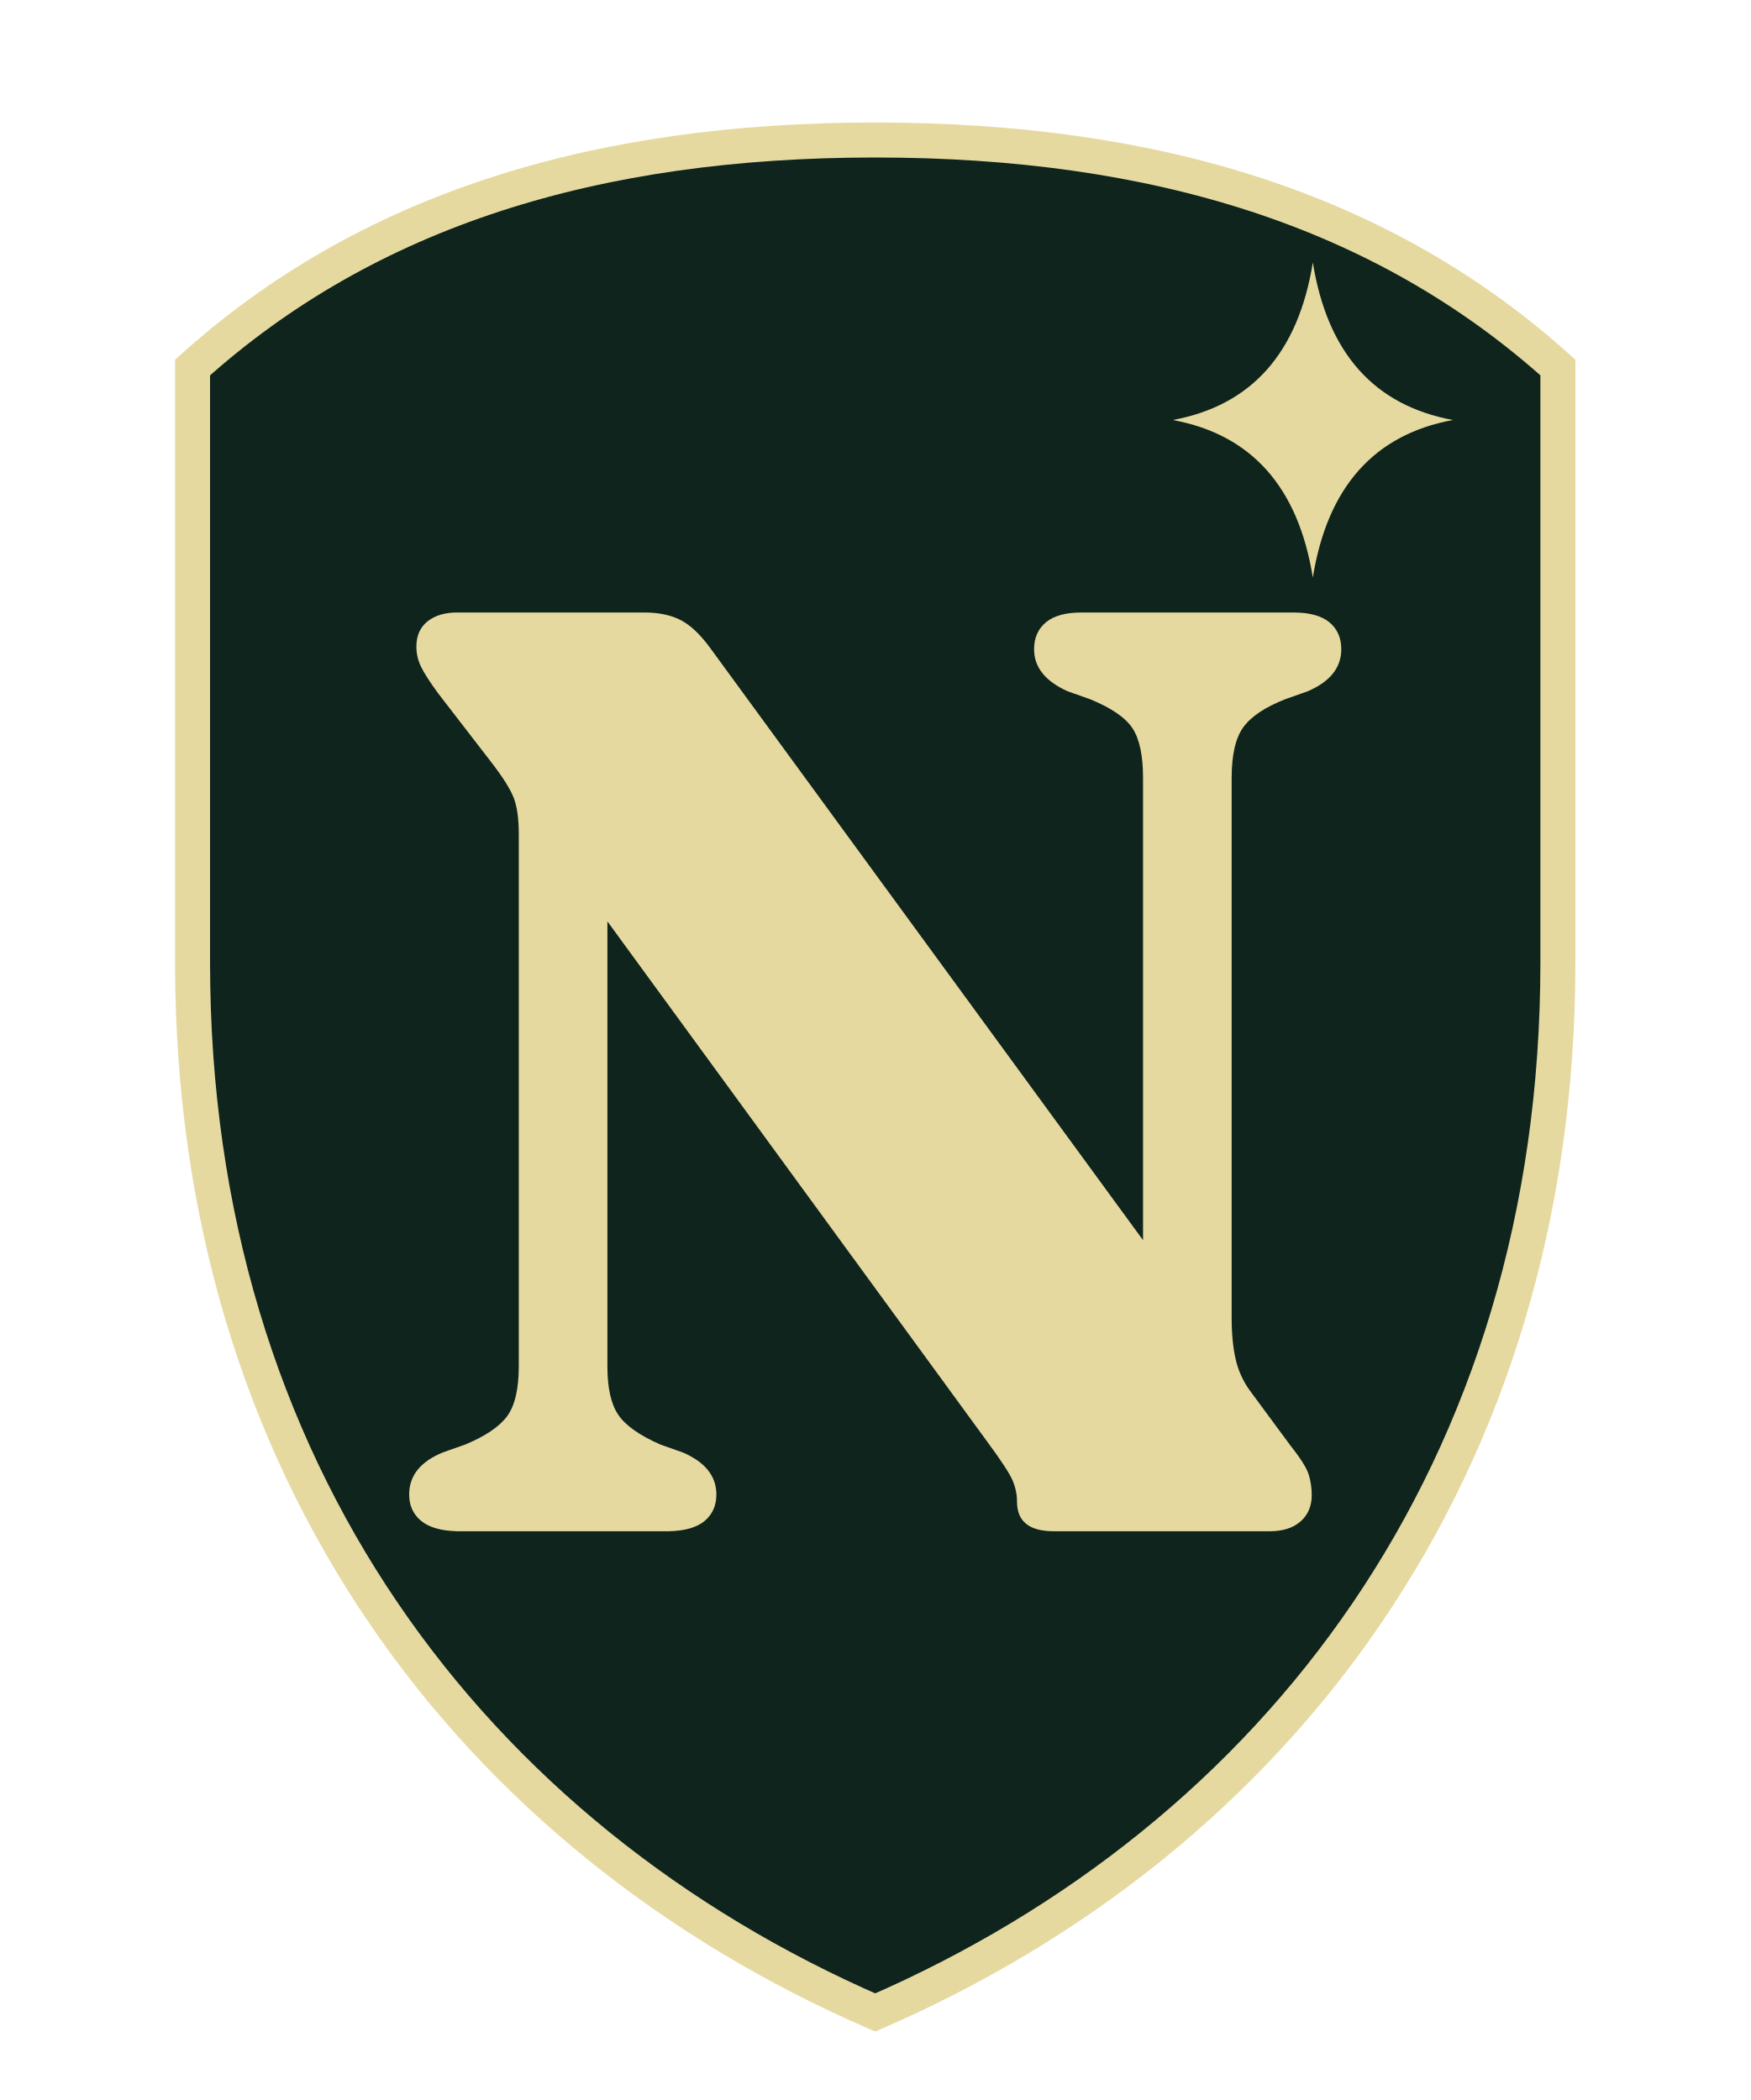
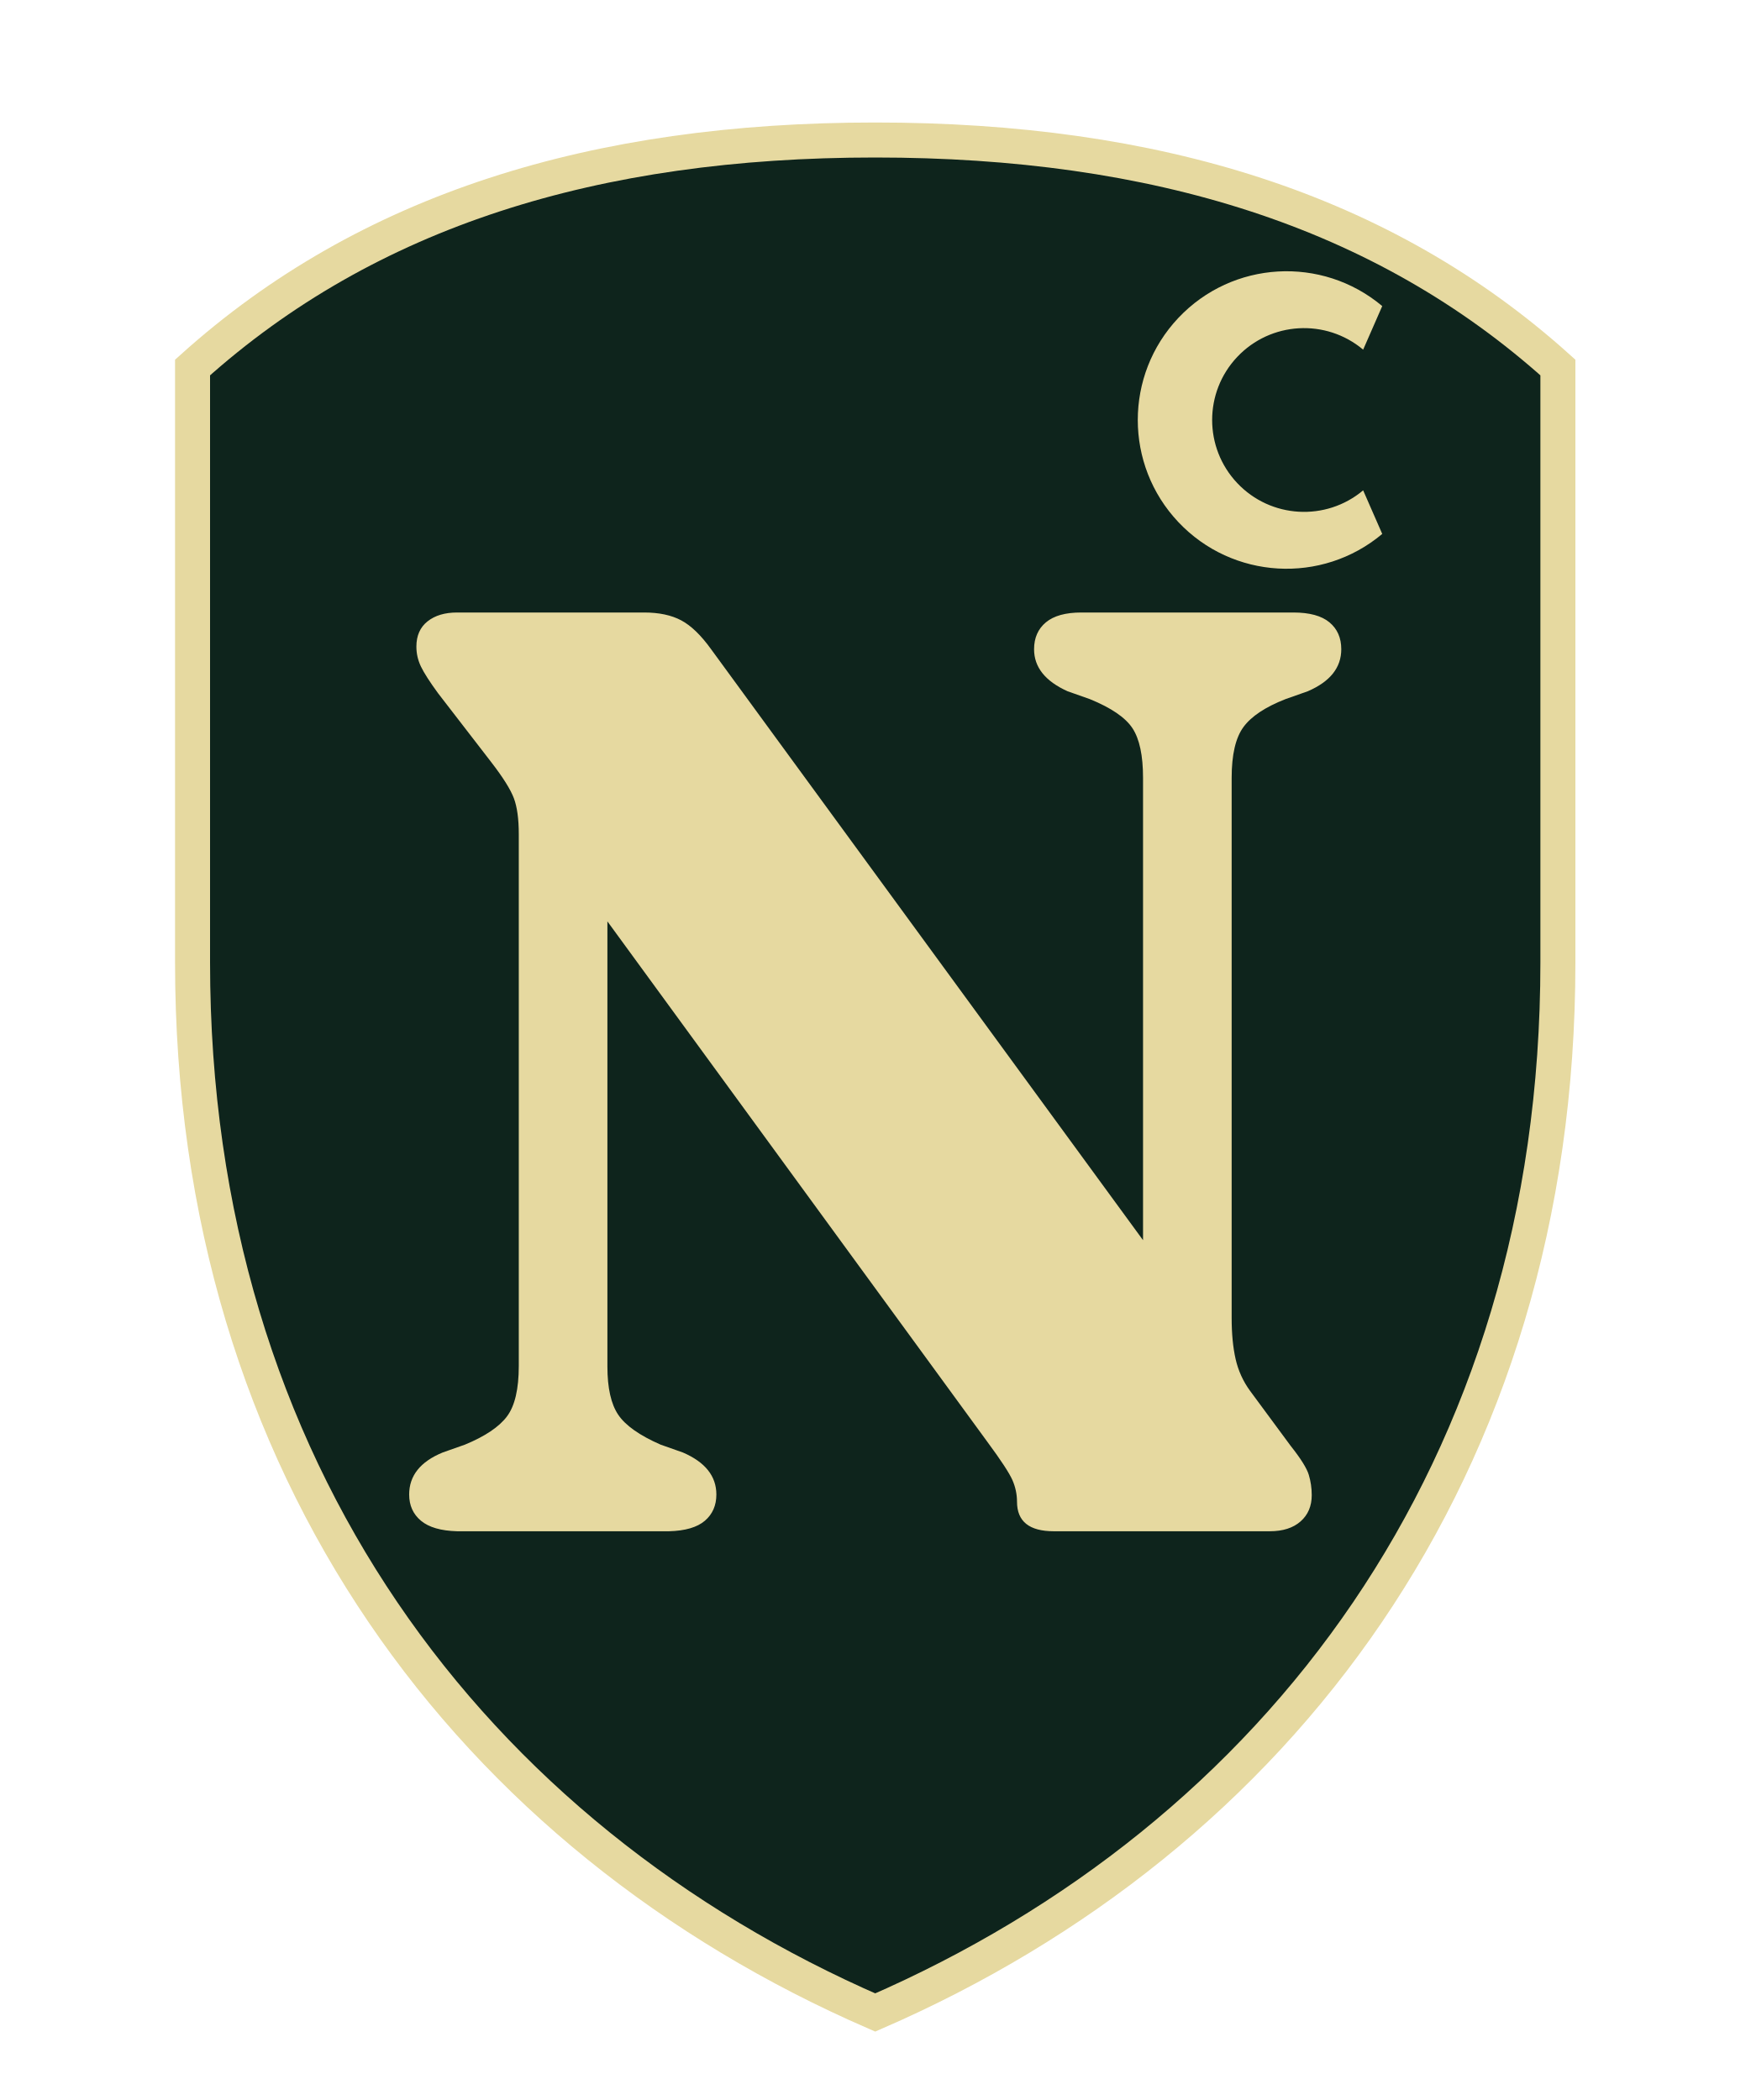
<svg xmlns="http://www.w3.org/2000/svg" viewBox="0 0 200 240">
  <path fill="#0E241C" stroke="#E6D9A0" stroke-width="4" d="M100,16 C132,16 158,24 178,42 L178,110 C178,168 146,210 100,230 C54,210 22,168 22,110 L22,42 C42,24 68,16 100,16 Z" />
  <g transform="translate(41.05,175) scale(0.075,-0.075)">
    <path d="M544 56Q544 31 526.5 16.0Q509 1 472 0H149Q112 1 94.0 16.0Q76 31 76 56Q76 99 127 120L161 132Q207 151 225.0 175.0Q243 199 243 252V1062Q243 1097 235.5 1117.0Q228 1137 201 1172L120 1277Q101 1303 94.0 1317.5Q87 1332 87 1348Q87 1373 104.0 1386.5Q121 1400 149 1400H434Q468 1400 490.5 1388.0Q513 1376 536 1344L1247 371L1194 226V1148Q1194 1199 1178.0 1223.5Q1162 1248 1113 1268L1079 1280Q1028 1303 1028 1344Q1028 1370 1046.0 1385.0Q1064 1400 1100 1400H1423Q1460 1400 1478.0 1385.0Q1496 1370 1496 1344Q1496 1302 1445 1280L1411 1268Q1365 1250 1347.0 1225.5Q1329 1201 1329 1148V325Q1329 289 1335.0 262.5Q1341 236 1357 214L1419 130Q1442 101 1446.5 86.0Q1451 71 1451 55Q1451 30 1434.0 15.0Q1417 0 1387 0H1058Q1002 0 1002 45Q1002 62 995.0 78.0Q988 94 957 136L260 1091L378 1167V251Q378 202 394.5 177.5Q411 153 459 132L493 120Q544 98 544 56Z" fill="#E6D9A0" />
  </g>
-   <path fill="#E6D9A0" d="M150,30 Q152.5,45.5 166,48 Q152.5,50.5 150,66 Q147.5,50.5 134,48 Q147.5,45.5 150,30 Z" />
+   <path fill="#E6D9A0" d="M157.93,34.98 A17,17 0 1 0 157.93,61.02 L155.75,56.04 A10.5,10.5 0 1 1 155.75,39.96 Z" />
</svg>
